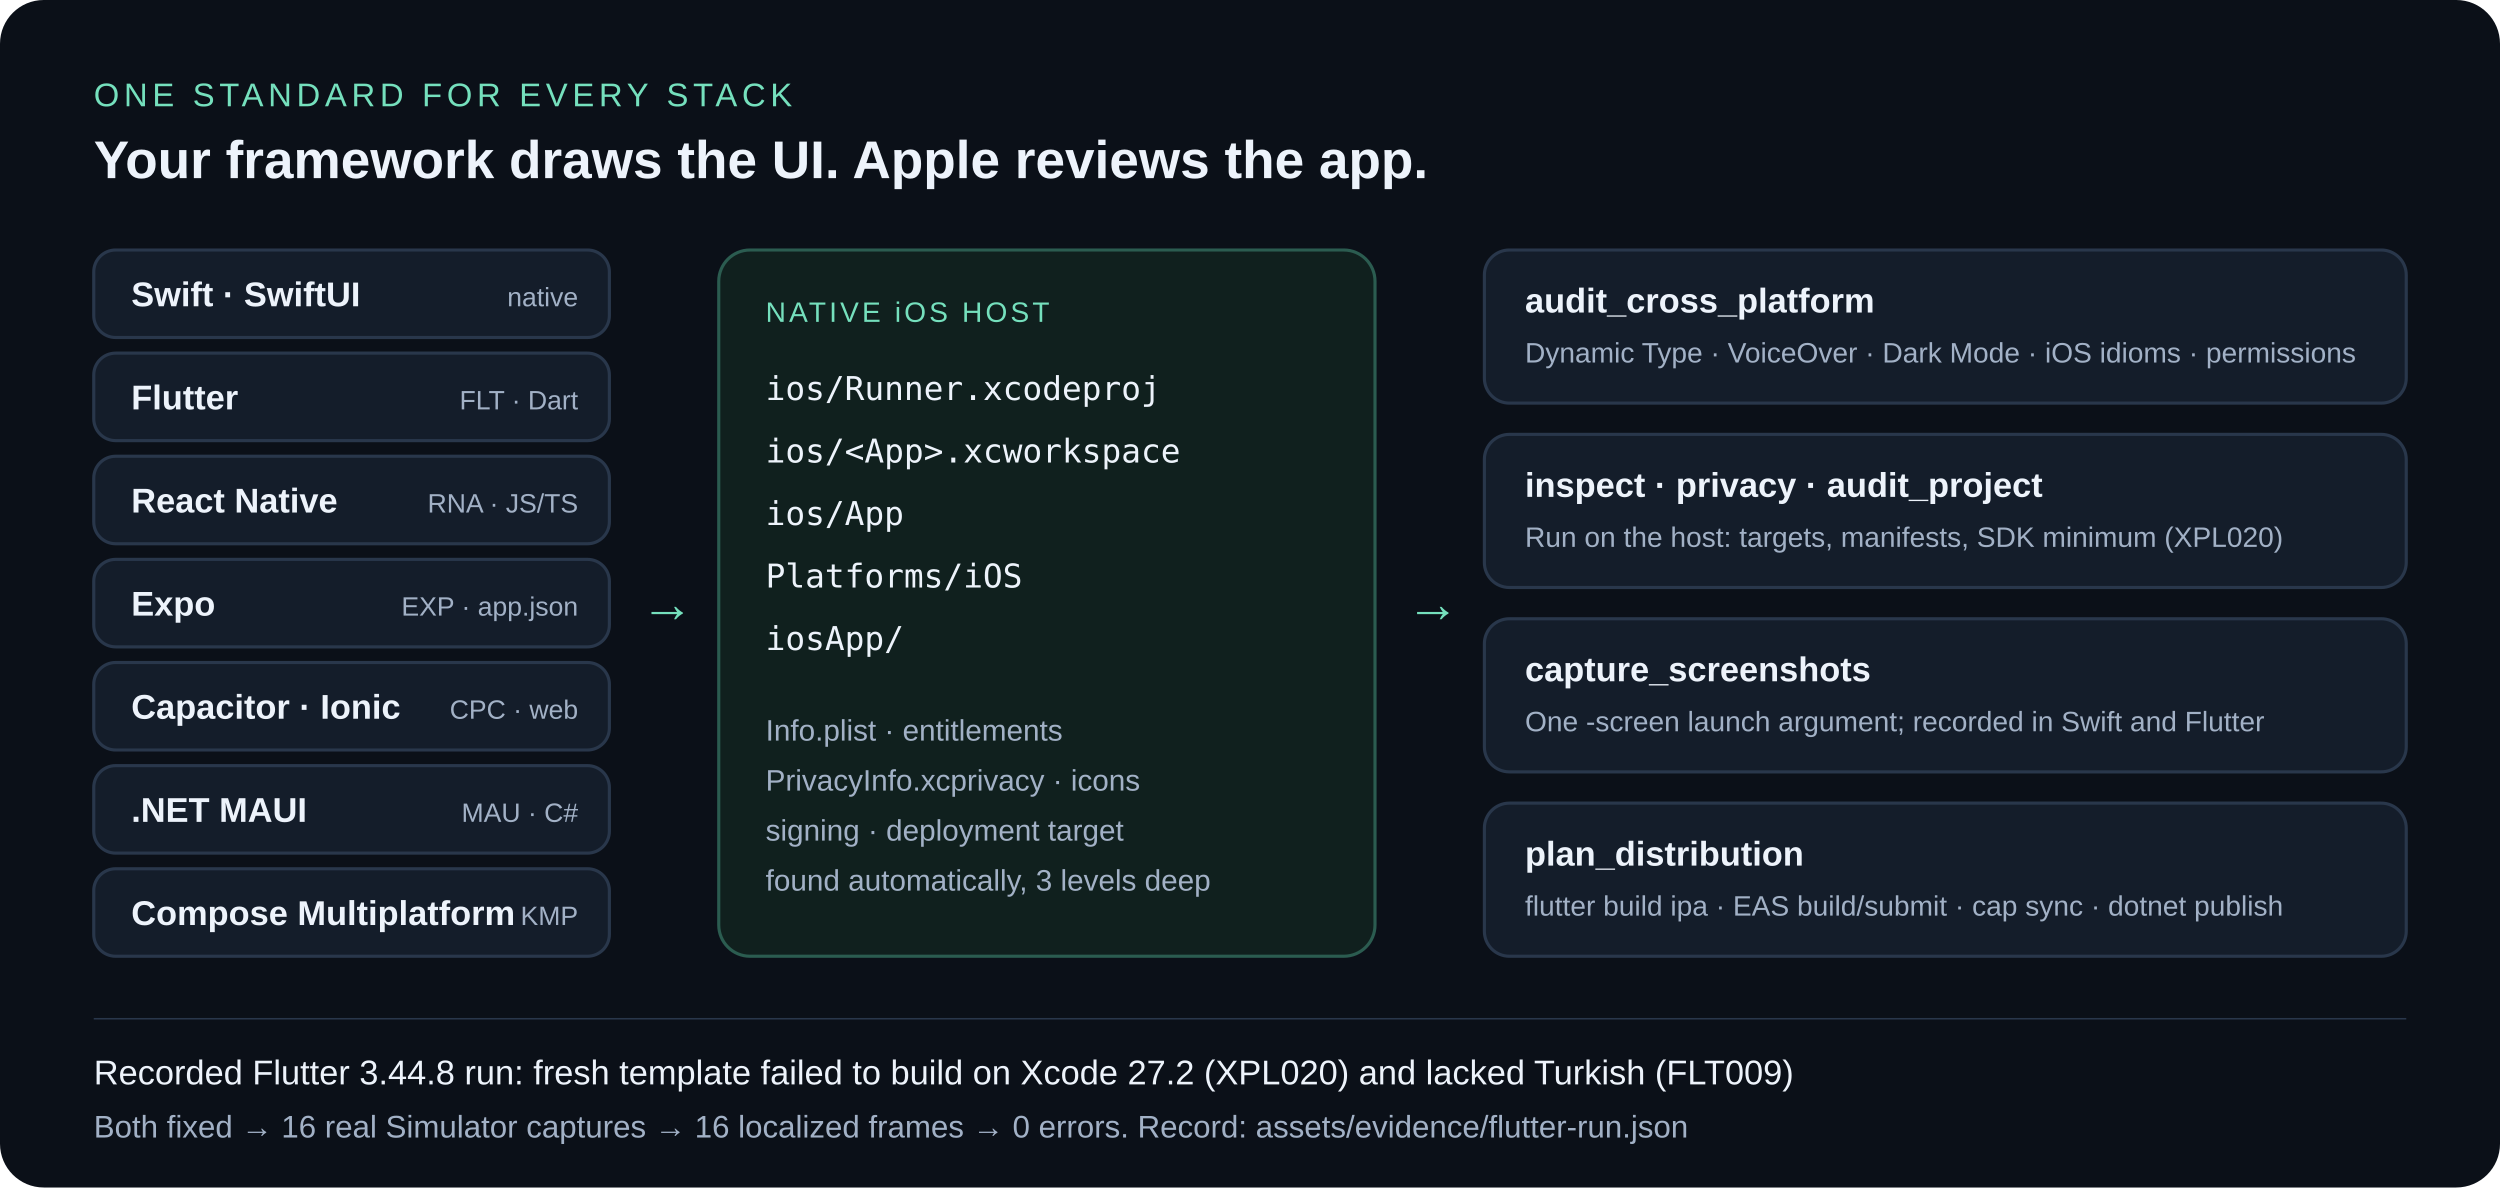
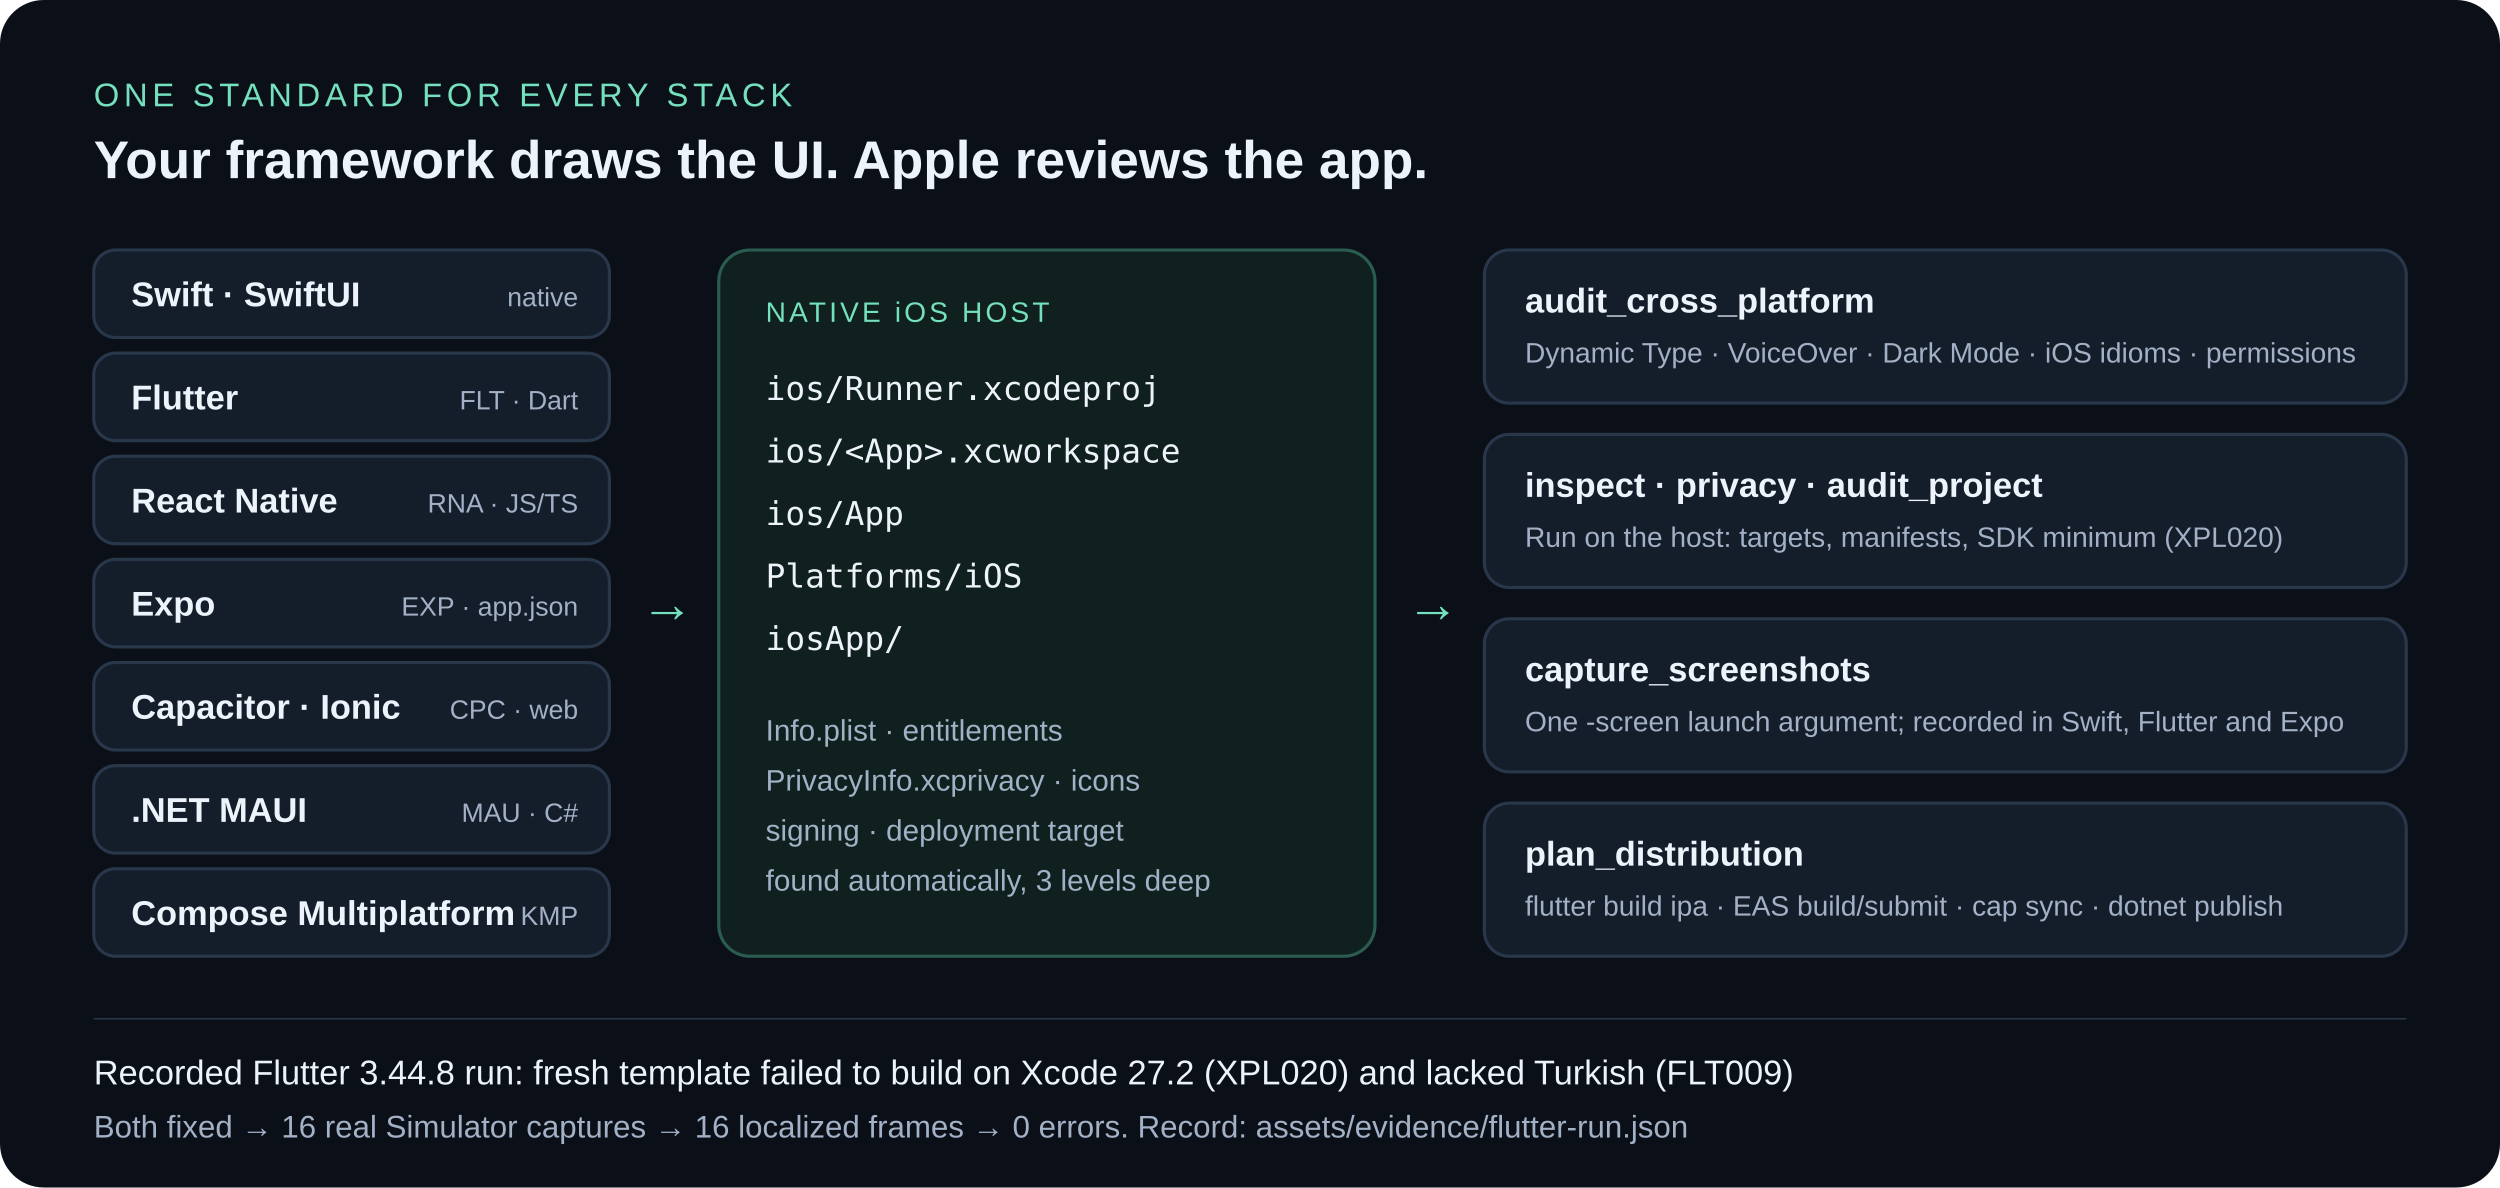
<svg xmlns="http://www.w3.org/2000/svg" width="1600" height="760" viewBox="0 0 1600 760" role="img" aria-label="Swift, Flutter, React Native, Expo, Capacitor, .NET MAUI and Kotlin Multiplatform apps reach the App Store through a native iOS host. The server audits the framework layer, then runs Apple-side checks, Simulator captures and distribution on the host. Recorded Flutter run: two blocking findings fixed, 16 captures, 0 errors.">
  <rect width="1600" height="760" rx="28" fill="#0b1018" />
  <g font-family="-apple-system,BlinkMacSystemFont,'SF Pro Display','Helvetica Neue',Arial,sans-serif">
    <text x="60" y="68" fill="#75e0bd" font-size="21" letter-spacing="3">ONE STANDARD FOR EVERY STACK</text>
    <text x="60" y="114" fill="#edf3fb" font-size="34" font-weight="600">Your framework draws the UI. Apple reviews the app.</text>
    <g fill="#141d2a" stroke="#29374b" stroke-width="2">
      <rect x="60" y="160" width="330" height="56" rx="14" />
      <rect x="60" y="226" width="330" height="56" rx="14" />
      <rect x="60" y="292" width="330" height="56" rx="14" />
      <rect x="60" y="358" width="330" height="56" rx="14" />
      <rect x="60" y="424" width="330" height="56" rx="14" />
      <rect x="60" y="490" width="330" height="56" rx="14" />
      <rect x="60" y="556" width="330" height="56" rx="14" />
    </g>
    <g fill="#edf3fb" font-size="22" font-weight="600">
      <text x="84" y="196">Swift · SwiftUI</text>
      <text x="84" y="262">Flutter</text>
      <text x="84" y="328">React Native</text>
      <text x="84" y="394">Expo</text>
      <text x="84" y="460">Capacitor · Ionic</text>
      <text x="84" y="526">.NET MAUI</text>
      <text x="84" y="592">Compose Multiplatform</text>
    </g>
    <g fill="#a2b1c6" font-size="17" text-anchor="end">
      <text x="370" y="196">native</text>
      <text x="370" y="262">FLT · Dart</text>
      <text x="370" y="328">RNA · JS/TS</text>
      <text x="370" y="394">EXP · app.json</text>
      <text x="370" y="460">CPC · web</text>
      <text x="370" y="526">MAU · C#</text>
      <text x="370" y="592">KMP</text>
    </g>
    <g fill="#75e0bd" font-size="34">
      <text x="410" y="398">→</text>
      <text x="900" y="398">→</text>
    </g>
    <rect x="460" y="160" width="420" height="452" rx="20" fill="#10201e" stroke="#2b5c50" stroke-width="2" />
    <text x="490" y="206" fill="#75e0bd" font-size="18" letter-spacing="2">NATIVE iOS HOST</text>
    <g fill="#edf3fb" font-size="21" font-family="ui-monospace,'SF Mono',Menlo,monospace">
      <text x="490" y="256">ios/Runner.xcodeproj</text>
      <text x="490" y="296">ios/&lt;App&gt;.xcworkspace</text>
      <text x="490" y="336">ios/App</text>
      <text x="490" y="376">Platforms/iOS</text>
      <text x="490" y="416">iosApp/</text>
    </g>
    <g fill="#a2b1c6" font-size="19">
      <text x="490" y="474">Info.plist · entitlements</text>
      <text x="490" y="506">PrivacyInfo.xcprivacy · icons</text>
      <text x="490" y="538">signing · deployment target</text>
      <text x="490" y="570">found automatically, 3 levels deep</text>
    </g>
    <g fill="#141d2a" stroke="#29374b" stroke-width="2">
      <rect x="950" y="160" width="590" height="98" rx="16" />
      <rect x="950" y="278" width="590" height="98" rx="16" />
      <rect x="950" y="396" width="590" height="98" rx="16" />
      <rect x="950" y="514" width="590" height="98" rx="16" />
    </g>
    <g fill="#edf3fb" font-size="22" font-weight="600">
      <text x="976" y="200">audit_cross_platform</text>
      <text x="976" y="318">inspect · privacy · audit_project</text>
      <text x="976" y="436">capture_screenshots</text>
      <text x="976" y="554">plan_distribution</text>
    </g>
    <g fill="#a2b1c6" font-size="18">
      <text x="976" y="232">Dynamic Type · VoiceOver · Dark Mode · iOS idioms · permissions</text>
      <text x="976" y="350">Run on the host: targets, manifests, SDK minimum (XPL020)</text>
-       <text x="976" y="468">One -screen launch argument; recorded in Swift and Flutter</text>
+       <text x="976" y="468">One -screen launch argument; recorded in Swift, Flutter and Expo</text>
      <text x="976" y="586">flutter build ipa · EAS build/submit · cap sync · dotnet publish</text>
    </g>
    <path d="M60 652H1540" stroke="#29374b" />
    <text x="60" y="694" fill="#edf3fb" font-size="22">Recorded Flutter 3.44.8 run: fresh template failed to build on Xcode 27.2 (XPL020) and lacked Turkish (FLT009)</text>
    <text x="60" y="728" fill="#a2b1c6" font-size="20">Both fixed → 16 real Simulator captures → 16 localized frames → 0 errors. Record: assets/evidence/flutter-run.json</text>
  </g>
</svg>
